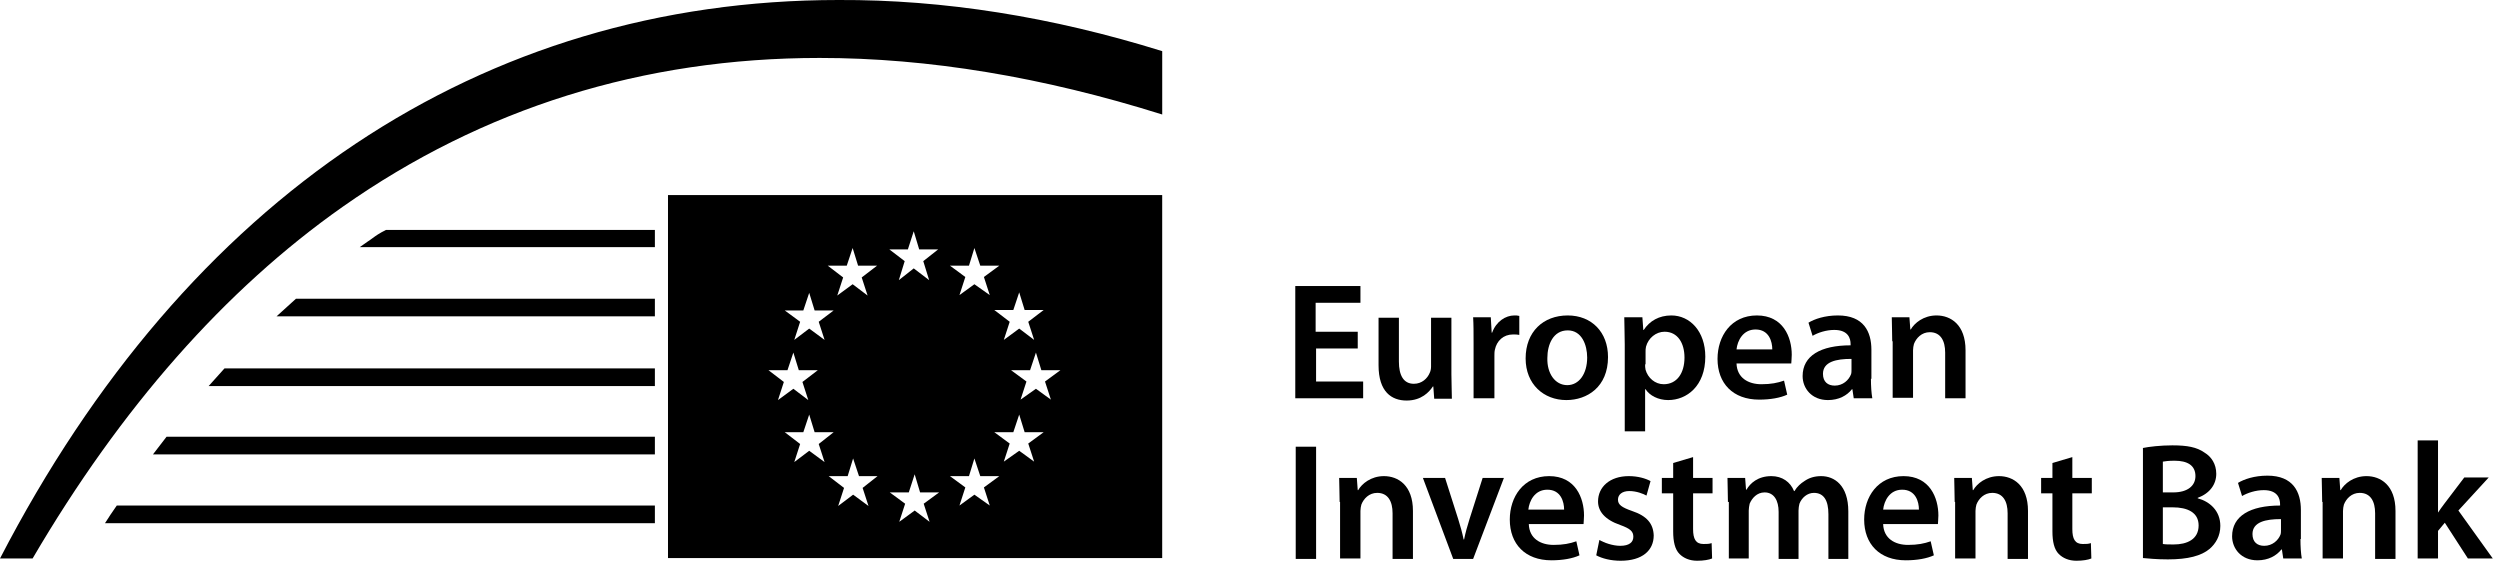
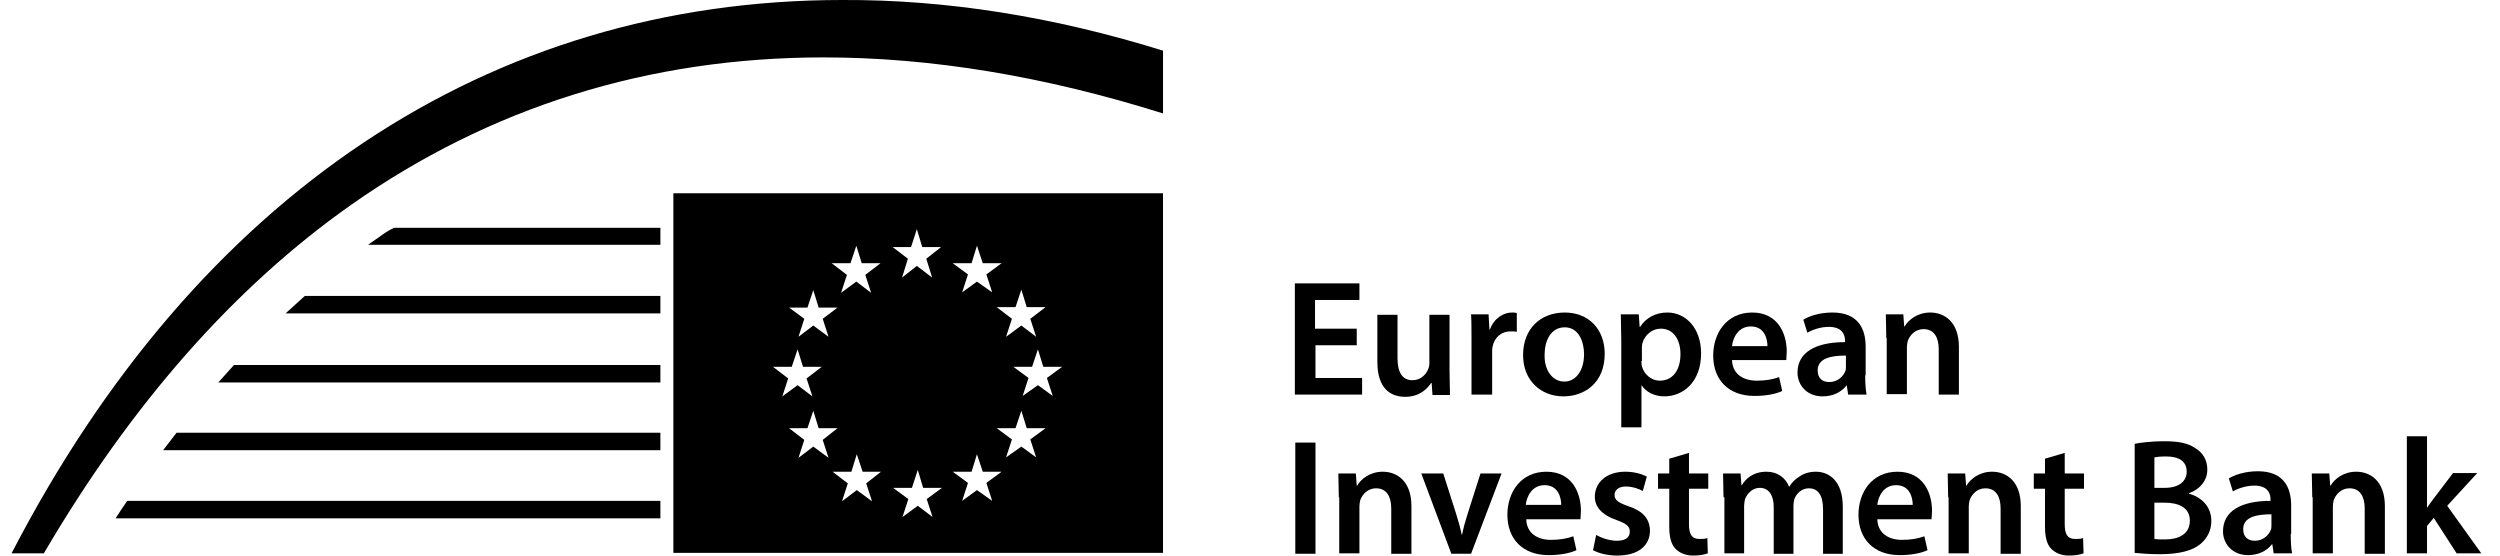
- <svg xmlns="http://www.w3.org/2000/svg" width="100%" height="100%" viewBox="0 0 107 24" fill="none">
+ <svg xmlns="http://www.w3.org/2000/svg" width="4.5em" height="1em" viewBox="0 0 107 24" fill="none">
  <path d="M49.742 23.884H28.59V8.349H49.742V23.884ZM38.896 21.075H38.082L38.74 21.559L38.488 22.334L39.148 21.85L39.786 22.334L39.534 21.559L40.194 21.075H39.38L39.148 20.3L38.896 21.075ZM36.28 20.378H35.467L36.125 20.882L35.874 21.656L36.513 21.172L37.172 21.656L36.92 20.882L37.559 20.378H36.765L36.513 19.622L36.28 20.378ZM41.472 20.378H40.658L41.316 20.862L41.065 21.637L41.704 21.172L42.362 21.637L42.111 20.862L42.77 20.378H41.956L41.704 19.622L41.472 20.378ZM34.382 18.499H33.588L34.246 19.003L33.995 19.777L34.634 19.293L35.292 19.777L35.041 19.003L35.68 18.499H34.866L34.634 17.744L34.382 18.499ZM43.37 18.499H42.557L43.215 18.983L42.963 19.758L43.622 19.293L44.261 19.758L44.009 18.983L44.668 18.499H43.855L43.622 17.744L43.37 18.499ZM33.704 15.845H32.891L33.549 16.348L33.297 17.124L33.956 16.639L34.595 17.124L34.344 16.348L35.002 15.845H34.189L33.956 15.09L33.704 15.845ZM44.087 15.845H43.274L43.932 16.329L43.68 17.104L44.338 16.639L44.978 17.104L44.726 16.329L45.385 15.845H44.57L44.338 15.09L44.087 15.845ZM34.382 13.288H33.588L34.246 13.772L33.995 14.548L34.634 14.063L35.292 14.548L35.041 13.772L35.68 13.288H34.866L34.634 12.533L34.382 13.288ZM43.37 13.269H42.557L43.215 13.772L42.963 14.548L43.622 14.063L44.261 14.548L44.009 13.772L44.668 13.269H43.855L43.622 12.513L43.37 13.269ZM36.241 11.371H35.428L36.087 11.875L35.835 12.649L36.493 12.165L37.133 12.649L36.881 11.875L37.539 11.371H36.726L36.493 10.615L36.241 11.371ZM41.472 11.371H40.658L41.316 11.855L41.065 12.63L41.704 12.165L42.362 12.63L42.111 11.855L42.77 11.371H41.956L41.704 10.615L41.472 11.371ZM38.857 10.674H38.063L38.721 11.177L38.47 11.99L39.108 11.487L39.767 11.99L39.516 11.177L40.154 10.674H39.341L39.108 9.898L38.857 10.674Z" fill="currentColor" />
  <path d="M49.743 2.189V4.901C44.629 3.293 39.728 2.48 35.08 2.48C27.525 2.48 20.668 4.63 14.663 8.853C9.627 12.397 5.172 17.453 1.395 23.903H0C8 8.446 20.61 0 35.893 0C40.387 -0.019 45.016 0.717 49.743 2.189Z" fill="currentColor" />
  <path d="M28.029 9.821V10.576H15.399C15.516 10.499 15.613 10.421 15.729 10.344C15.884 10.247 16.019 10.131 16.174 10.034C16.29 9.957 16.407 9.899 16.523 9.84H28.029V9.821Z" fill="currentColor" />
  <path d="M12.668 12.785H28.029V13.54H11.835L12.668 12.785Z" fill="currentColor" />
  <path d="M9.608 15.768H28.029V16.523H8.93L9.608 15.768Z" fill="currentColor" />
  <path d="M7.128 18.693H28.029V19.448H6.547L7.128 18.693Z" fill="currentColor" />
  <path d="M28.029 21.637V22.392H4.494C4.649 22.141 4.823 21.889 4.998 21.637H28.029Z" fill="currentColor" />
  <path d="M58.13 14.915H56.328V16.329H58.343V17.046H55.438V12.242H58.227V12.959H56.309V14.199H58.111V14.915H58.13Z" fill="currentColor" />
  <path d="M62.12 16.019C62.12 16.426 62.14 16.775 62.14 17.065H61.384L61.346 16.542H61.326C61.171 16.775 60.842 17.143 60.203 17.143C59.563 17.143 59.002 16.775 59.002 15.632V13.598H59.873V15.477C59.873 16.058 60.067 16.426 60.513 16.426C60.861 16.426 61.094 16.194 61.191 15.961C61.229 15.884 61.249 15.787 61.249 15.69V13.598H62.12V16.019Z" fill="currentColor" />
  <path d="M63.069 14.702C63.069 14.237 63.069 13.889 63.05 13.579H63.806L63.844 14.237H63.864C64.038 13.753 64.445 13.501 64.813 13.501C64.89 13.501 64.948 13.501 65.026 13.521V14.334C64.948 14.315 64.871 14.315 64.755 14.315C64.348 14.315 64.057 14.586 63.98 14.973C63.961 15.051 63.961 15.148 63.961 15.245V17.046H63.069V14.702Z" fill="currentColor" />
  <path d="M67.04 17.123C66.072 17.123 65.297 16.445 65.297 15.341C65.297 14.198 66.053 13.501 67.099 13.501C68.125 13.501 68.823 14.218 68.823 15.283C68.823 16.562 67.931 17.123 67.04 17.123ZM67.079 16.484C67.583 16.484 67.931 16 67.931 15.303C67.931 14.76 67.699 14.14 67.099 14.14C66.479 14.14 66.227 14.741 66.227 15.322C66.207 15.981 66.556 16.484 67.079 16.484Z" fill="currentColor" />
  <path d="M69.539 14.741C69.539 14.276 69.519 13.908 69.519 13.579H70.294L70.333 14.121H70.352C70.604 13.734 71.011 13.501 71.534 13.501C72.328 13.501 72.987 14.179 72.987 15.264C72.987 16.523 72.193 17.123 71.398 17.123C70.972 17.123 70.604 16.93 70.43 16.659H70.411V18.46H69.539V14.741ZM70.411 15.593C70.411 15.671 70.411 15.748 70.43 15.826C70.527 16.174 70.837 16.445 71.205 16.445C71.766 16.445 72.096 15.981 72.096 15.303C72.096 14.683 71.805 14.198 71.243 14.198C70.876 14.198 70.546 14.47 70.449 14.838C70.43 14.915 70.43 14.993 70.43 15.051V15.593H70.411Z" fill="currentColor" />
  <path d="M74.323 15.555C74.343 16.174 74.827 16.445 75.389 16.445C75.796 16.445 76.086 16.387 76.357 16.291L76.493 16.891C76.203 17.027 75.776 17.104 75.292 17.104C74.169 17.104 73.51 16.407 73.51 15.361C73.51 14.392 74.091 13.501 75.195 13.501C76.319 13.501 76.687 14.431 76.687 15.186C76.687 15.341 76.667 15.477 76.667 15.555H74.323ZM75.854 14.954C75.854 14.625 75.718 14.102 75.137 14.102C74.595 14.102 74.362 14.586 74.323 14.954H75.854Z" fill="currentColor" />
  <path d="M80.076 16.213C80.076 16.523 80.096 16.833 80.135 17.046H79.34L79.282 16.659H79.263C79.05 16.93 78.701 17.123 78.236 17.123C77.539 17.123 77.152 16.62 77.152 16.097C77.152 15.225 77.926 14.78 79.205 14.78V14.722C79.205 14.489 79.108 14.121 78.507 14.121C78.159 14.121 77.81 14.237 77.578 14.373L77.403 13.811C77.655 13.656 78.101 13.501 78.662 13.501C79.767 13.501 80.096 14.198 80.096 14.973V16.213H80.076ZM79.224 15.361C78.604 15.361 78.023 15.477 78.023 16C78.023 16.349 78.236 16.504 78.527 16.504C78.876 16.504 79.127 16.271 79.224 16.019C79.244 15.961 79.244 15.884 79.244 15.826V15.361H79.224Z" fill="currentColor" />
  <path d="M80.987 14.605C80.987 14.199 80.968 13.869 80.968 13.579H81.723L81.762 14.102H81.781C81.936 13.831 82.323 13.501 82.885 13.501C83.486 13.501 84.125 13.889 84.125 14.993V17.046H83.253V15.09C83.253 14.586 83.059 14.218 82.595 14.218C82.246 14.218 82.013 14.47 81.917 14.722C81.897 14.799 81.878 14.896 81.878 14.993V17.027H81.006V14.605H80.987Z" fill="currentColor" />
  <path d="M56.329 19.119V23.922H55.457V19.119H56.329Z" fill="currentColor" />
  <path d="M57.336 21.482C57.336 21.075 57.316 20.746 57.316 20.455H58.072L58.111 20.978H58.13C58.285 20.707 58.672 20.378 59.234 20.378C59.834 20.378 60.474 20.765 60.474 21.869V23.923H59.602V21.966C59.602 21.462 59.408 21.095 58.944 21.095C58.595 21.095 58.362 21.346 58.266 21.598C58.246 21.676 58.227 21.773 58.227 21.869V23.903H57.355V21.482H57.336Z" fill="currentColor" />
  <path d="M61.849 20.455L62.411 22.218C62.508 22.528 62.585 22.799 62.643 23.09H62.663C62.721 22.799 62.798 22.528 62.895 22.218L63.457 20.455H64.367L63.05 23.922H62.198L60.9 20.455H61.849Z" fill="currentColor" />
  <path d="M65.433 22.431C65.452 23.051 65.936 23.322 66.498 23.322C66.905 23.322 67.195 23.264 67.467 23.167L67.602 23.768C67.312 23.903 66.885 23.981 66.401 23.981C65.278 23.981 64.619 23.283 64.619 22.237C64.619 21.269 65.2 20.378 66.304 20.378C67.428 20.378 67.796 21.308 67.796 22.063C67.796 22.218 67.776 22.354 67.776 22.431H65.433ZM66.944 21.811C66.944 21.482 66.808 20.959 66.227 20.959C65.684 20.959 65.452 21.443 65.413 21.811H66.944Z" fill="currentColor" />
  <path d="M68.454 23.109C68.648 23.225 69.016 23.361 69.346 23.361C69.733 23.361 69.907 23.206 69.907 22.973C69.907 22.741 69.772 22.625 69.346 22.47C68.668 22.237 68.396 21.869 68.396 21.462C68.396 20.843 68.9 20.378 69.713 20.378C70.101 20.378 70.43 20.475 70.643 20.591L70.469 21.211C70.333 21.133 70.043 21.017 69.733 21.017C69.423 21.017 69.249 21.172 69.249 21.385C69.249 21.598 69.404 21.714 69.849 21.869C70.488 22.082 70.76 22.412 70.779 22.915C70.779 23.555 70.295 24 69.365 24C68.939 24 68.571 23.903 68.319 23.768L68.454 23.109Z" fill="currentColor" />
  <path d="M72.464 19.564V20.455H73.297V21.114H72.464V22.644C72.464 23.07 72.58 23.283 72.909 23.283C73.064 23.283 73.142 23.283 73.258 23.245L73.278 23.903C73.142 23.961 72.909 24 72.638 24C72.309 24 72.057 23.884 71.883 23.71C71.689 23.516 71.612 23.187 71.612 22.741V21.114H71.127V20.455H71.612V19.816L72.464 19.564Z" fill="currentColor" />
  <path d="M73.955 21.482C73.955 21.075 73.936 20.746 73.936 20.455H74.692L74.73 20.959H74.75C74.904 20.688 75.234 20.378 75.815 20.378C76.28 20.378 76.629 20.63 76.784 21.017H76.803C76.919 20.823 77.074 20.688 77.229 20.591C77.423 20.455 77.655 20.378 77.946 20.378C78.507 20.378 79.108 20.765 79.108 21.889V23.923H78.256V22.005C78.256 21.424 78.062 21.095 77.636 21.095C77.345 21.095 77.113 21.308 77.016 21.559C76.996 21.637 76.977 21.753 76.977 21.85V23.923H76.125V21.908C76.125 21.424 75.931 21.075 75.524 21.075C75.195 21.075 74.982 21.327 74.885 21.559C74.866 21.656 74.846 21.753 74.846 21.85V23.903H73.994V21.482H73.955Z" fill="currentColor" />
  <path d="M80.599 22.431C80.619 23.051 81.103 23.322 81.665 23.322C82.072 23.322 82.362 23.264 82.633 23.167L82.769 23.768C82.478 23.903 82.052 23.981 81.568 23.981C80.445 23.981 79.786 23.283 79.786 22.237C79.786 21.269 80.367 20.378 81.471 20.378C82.595 20.378 82.963 21.308 82.963 22.063C82.963 22.218 82.943 22.354 82.943 22.431H80.599ZM82.13 21.811C82.13 21.482 81.994 20.959 81.413 20.959C80.871 20.959 80.638 21.443 80.599 21.811H82.13Z" fill="currentColor" />
  <path d="M83.66 21.482C83.66 21.075 83.64 20.746 83.64 20.455H84.396L84.435 20.978H84.454C84.609 20.707 84.996 20.378 85.558 20.378C86.159 20.378 86.798 20.765 86.798 21.869V23.923H85.926V21.966C85.926 21.462 85.732 21.095 85.267 21.095C84.919 21.095 84.686 21.346 84.59 21.598C84.57 21.676 84.551 21.773 84.551 21.869V23.903H83.679V21.482H83.66Z" fill="currentColor" />
  <path d="M88.696 19.564V20.455H89.529V21.114H88.696V22.644C88.696 23.07 88.812 23.283 89.142 23.283C89.297 23.283 89.374 23.283 89.49 23.245L89.51 23.903C89.374 23.961 89.142 24 88.871 24C88.541 24 88.289 23.884 88.115 23.71C87.921 23.516 87.844 23.187 87.844 22.741V21.114H87.36V20.455H87.844V19.816L88.696 19.564Z" fill="currentColor" />
  <path d="M91.699 19.177C91.97 19.119 92.474 19.061 92.977 19.061C93.616 19.061 94.023 19.138 94.353 19.371C94.643 19.545 94.856 19.855 94.856 20.281C94.856 20.727 94.585 21.114 94.062 21.308V21.327C94.566 21.463 95.03 21.85 95.03 22.509C95.03 22.935 94.837 23.264 94.566 23.496C94.217 23.787 93.655 23.942 92.784 23.942C92.299 23.942 91.931 23.903 91.718 23.884V19.177H91.699ZM92.57 21.075H93.016C93.636 21.075 93.965 20.785 93.965 20.378C93.965 19.913 93.616 19.719 93.074 19.719C92.822 19.719 92.667 19.739 92.57 19.758V21.075ZM92.57 23.283C92.687 23.303 92.842 23.303 93.035 23.303C93.597 23.303 94.101 23.09 94.101 22.489C94.101 21.927 93.616 21.714 92.996 21.714H92.57V23.283Z" fill="currentColor" />
  <path d="M98.459 23.07C98.459 23.38 98.478 23.69 98.517 23.903H97.723L97.665 23.516H97.645C97.432 23.787 97.084 23.981 96.619 23.981C95.921 23.981 95.534 23.477 95.534 22.954C95.534 22.082 96.309 21.637 97.587 21.637V21.579C97.587 21.346 97.49 20.978 96.89 20.978C96.541 20.978 96.192 21.095 95.96 21.23L95.786 20.668C96.038 20.513 96.483 20.358 97.045 20.358C98.149 20.358 98.478 21.056 98.478 21.831V23.07H98.459ZM97.607 22.218C96.987 22.218 96.406 22.334 96.406 22.857C96.406 23.206 96.619 23.361 96.909 23.361C97.258 23.361 97.51 23.128 97.607 22.877C97.626 22.818 97.626 22.741 97.626 22.683V22.218H97.607Z" fill="currentColor" />
  <path d="M99.389 21.482C99.389 21.075 99.369 20.746 99.369 20.455H100.125L100.164 20.978H100.183C100.338 20.707 100.725 20.378 101.287 20.378C101.888 20.378 102.527 20.765 102.527 21.869V23.923H101.655V21.966C101.655 21.462 101.461 21.095 100.996 21.095C100.648 21.095 100.415 21.346 100.319 21.598C100.299 21.676 100.28 21.773 100.28 21.869V23.903H99.408V21.482H99.389Z" fill="currentColor" />
  <path d="M104.328 21.966C104.425 21.831 104.522 21.676 104.618 21.559L105.471 20.436H106.517L105.219 21.85L106.691 23.903H105.626L104.638 22.373L104.347 22.722V23.903H103.476V18.848H104.347V21.966H104.328Z" fill="currentColor" />
</svg>
